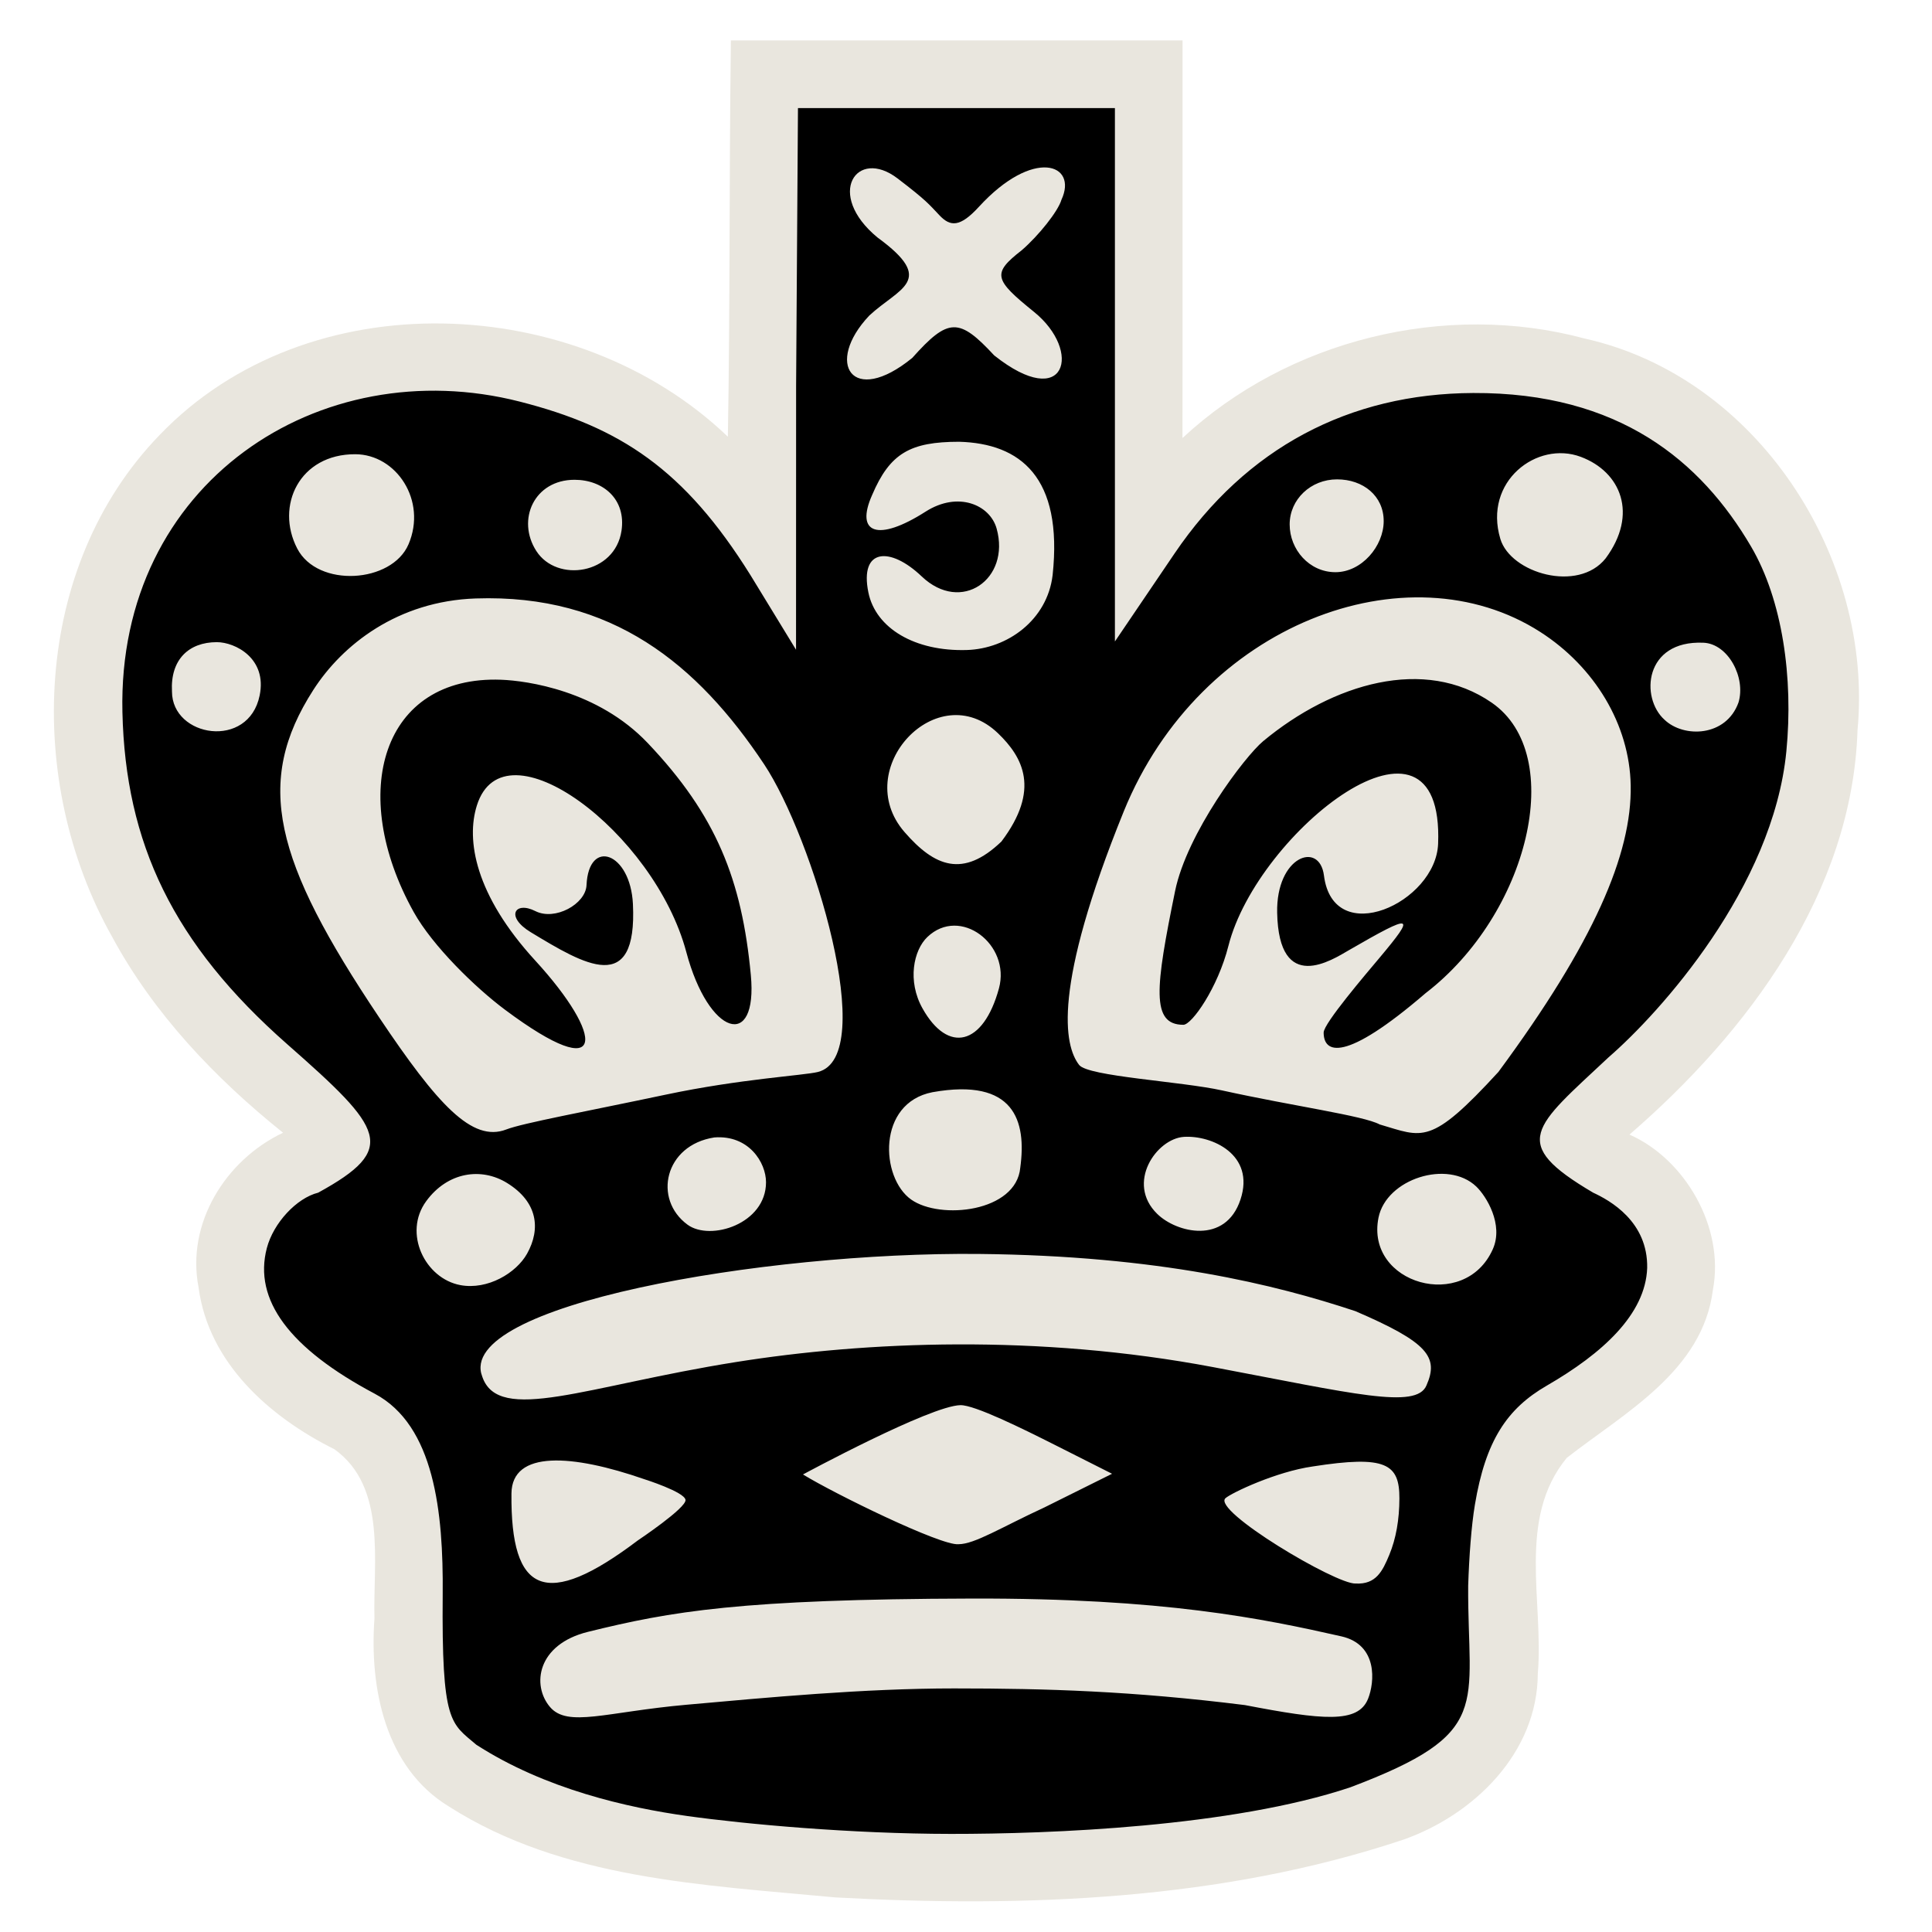
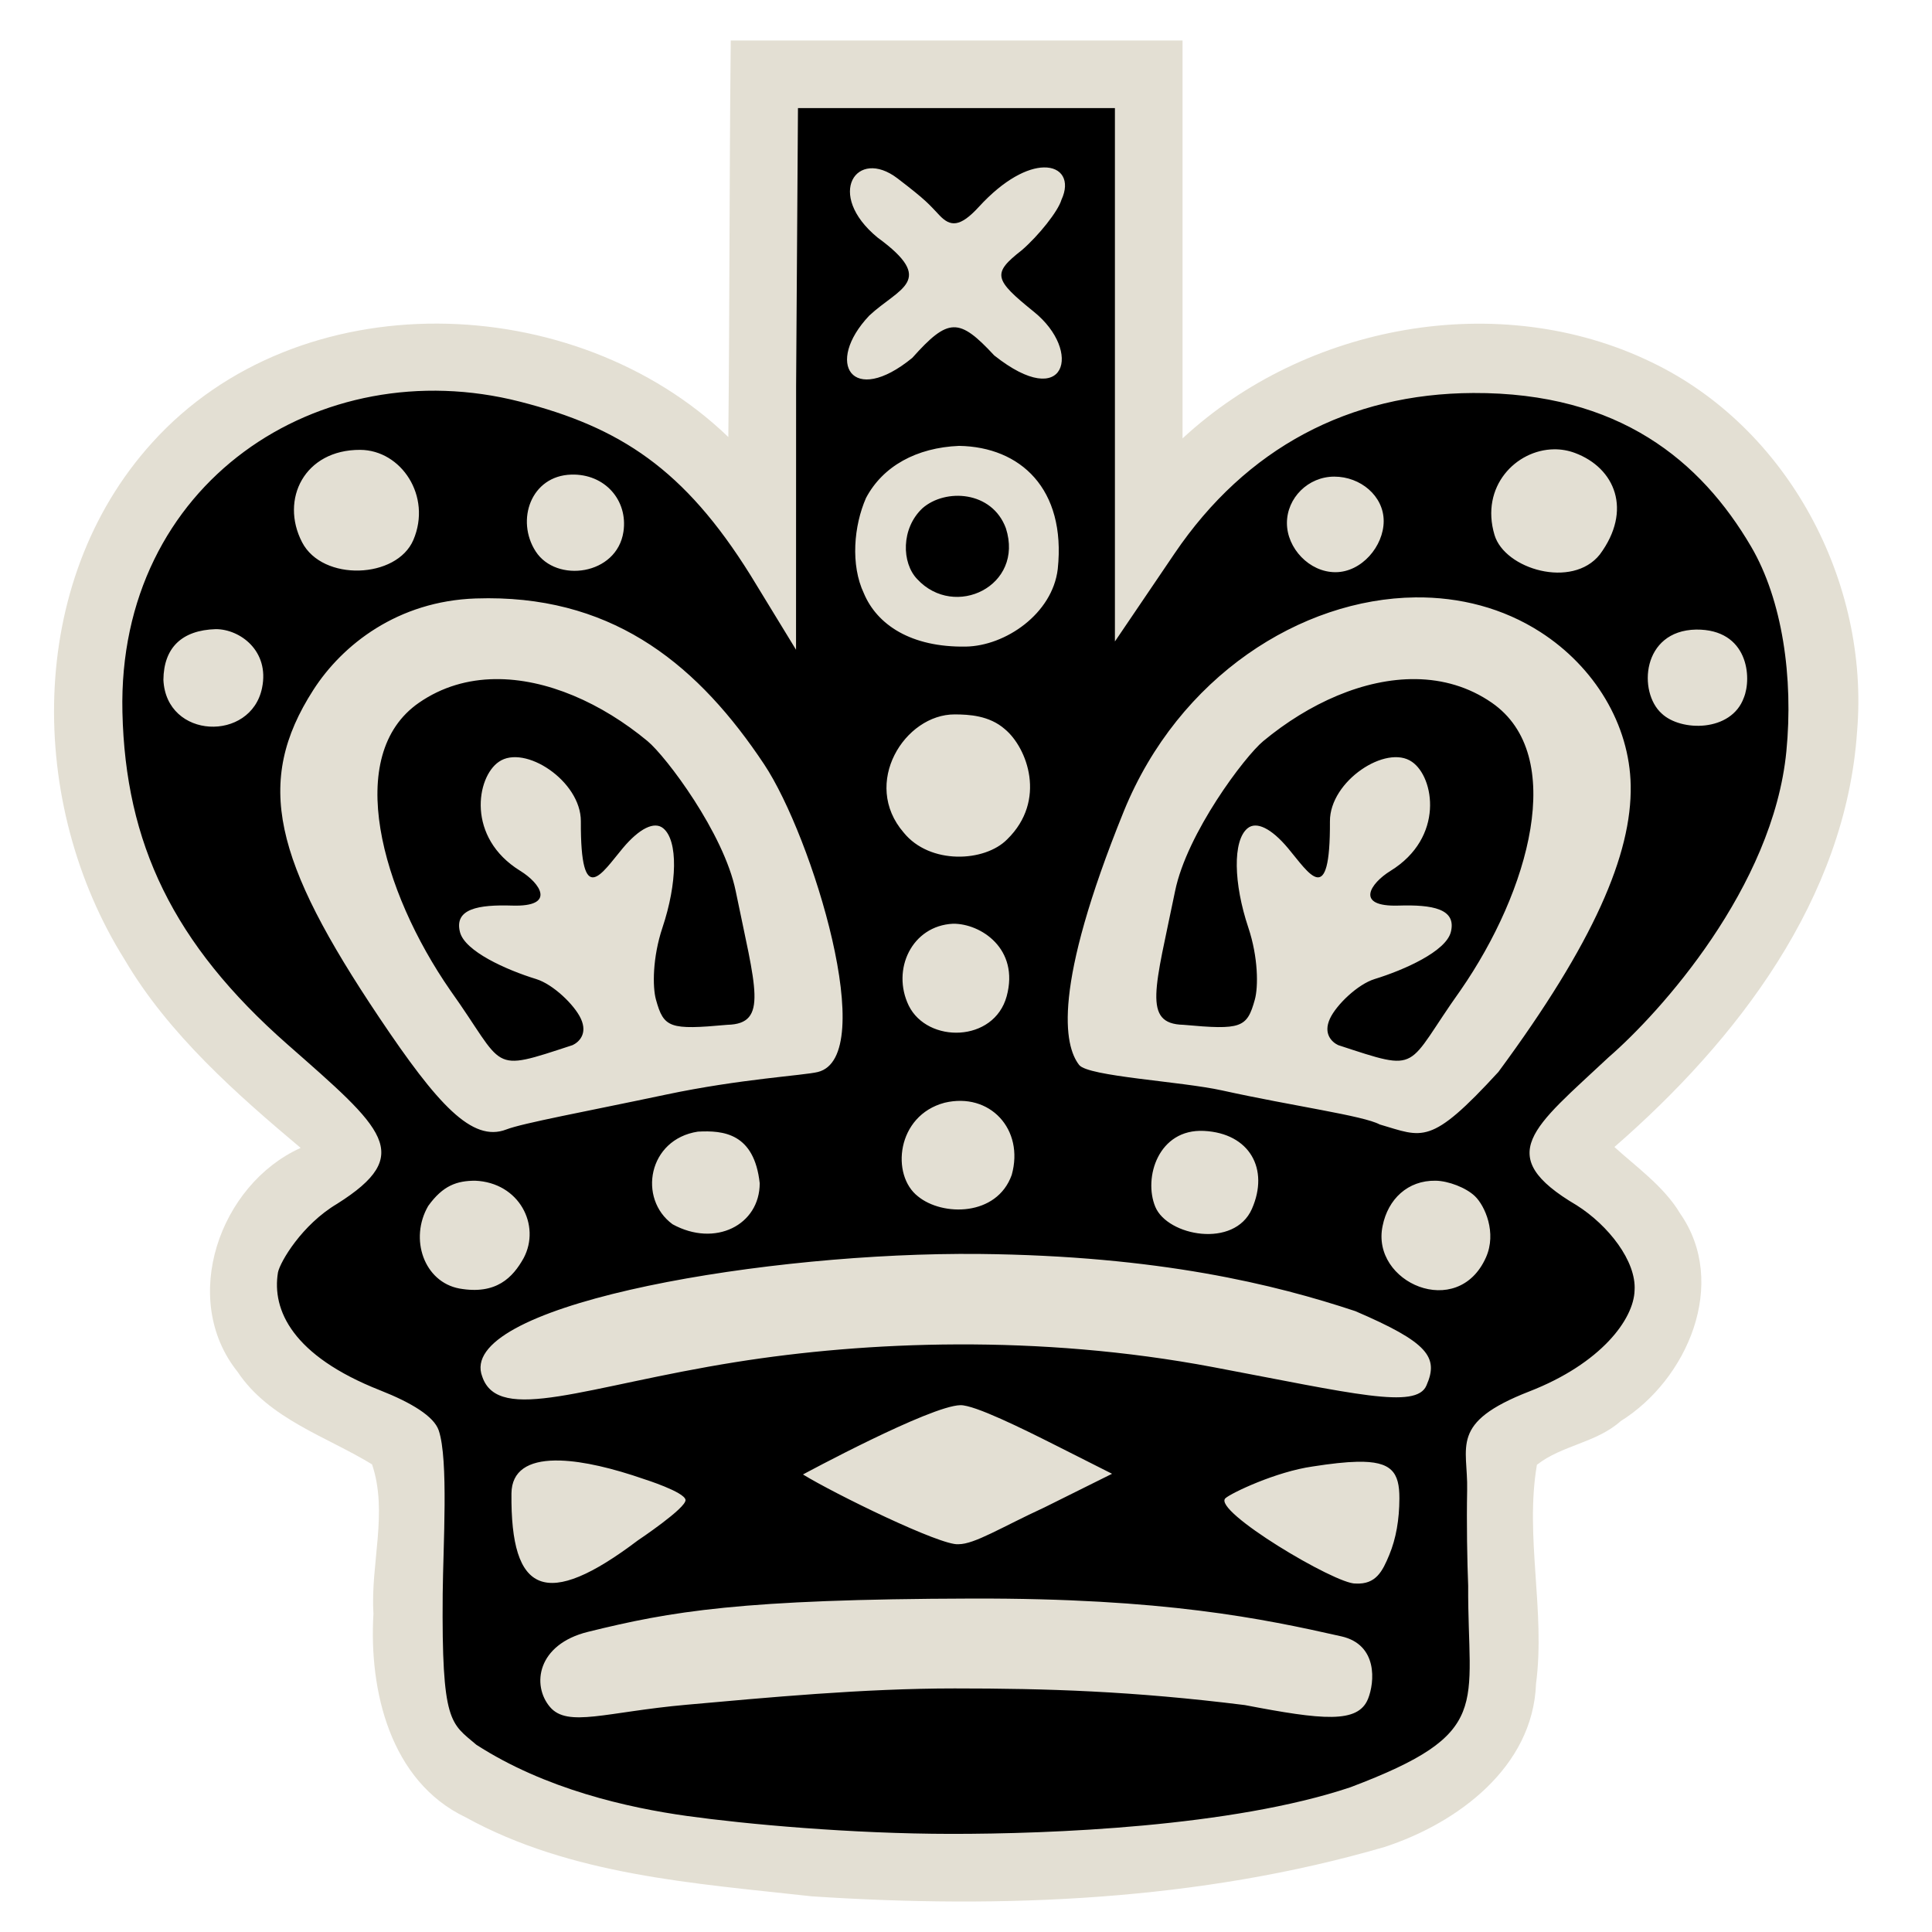
<svg xmlns="http://www.w3.org/2000/svg" version="1.0" width="300pt" height="300pt" viewBox="0 0 300 300" preserveAspectRatio="xMidYMid meet" id="svg2">
  <defs id="defs12">
    <filter style="color-interpolation-filters:sRGB;" id="filter18775">
      <feGaussianBlur in="SourceGraphic" stdDeviation="5.997" result="blur1" id="feGaussianBlur18721" />
      <feConvolveMatrix in="blur1" targetX="1" targetY="1" order="3 3" kernelMatrix="0 250 0 250 -1010 250 0 250 0 " result="convolve1" id="feConvolveMatrix18723" />
      <feComposite in="convolve1" in2="convolve1" k1="1" k2="1" k4="0.04" operator="arithmetic" result="composite1" id="feComposite18725" />
      <feColorMatrix in="composite1" values="0 0 0 0 0 0 0 0 0 0 0 0 0 0 0 -0.212 -0.715 -0.072 1 0 " result="color1" id="feColorMatrix18727" />
      <feGaussianBlur stdDeviation="0.61" result="blur2" id="feGaussianBlur18729" />
      <feColorMatrix values="1 0 0 0 0 0 1 0 0 0 0 0 1 0 0 0 0 0 2.7 -1 " result="color2" id="feColorMatrix18731" />
      <feFlood flood-color="rgb(255,255,255)" result="flood1" id="feFlood18733" />
      <feBlend in2="color2" mode="multiply" result="blend1" id="feBlend18735" />
      <feComponentTransfer in="blend1" result="component1" id="feComponentTransfer18743">
        <feFuncR type="discrete" tableValues="0 1 1 1" id="feFuncR18737" />
        <feFuncG type="discrete" tableValues="0 1 1 1" id="feFuncG18739" />
        <feFuncB type="discrete" tableValues="0 1 1 1" id="feFuncB18741" />
      </feComponentTransfer>
      <feGaussianBlur stdDeviation="0.61" result="blur3" id="feGaussianBlur18745" />
      <feColorMatrix in="blur3" values="0 0 0 0 0 0 0 0 0 0 0 0 0 0 0 -0.212 -0.715 -0.072 1 0 " result="color3" id="feColorMatrix18747" />
      <feColorMatrix values="1 0 0 0 0 0 1 0 0 0 0 0 1 0 0 0 0 0 1.9 -0.5 " result="color4" id="feColorMatrix18749" />
      <feFlood flood-color="rgb(0,0,0)" result="flood2" id="feFlood18751" />
      <feComposite in="flood2" in2="color4" operator="in" result="composite2" id="feComposite18753" />
      <feComposite in="composite2" in2="composite2" operator="arithmetic" k2="1" result="composite3" id="feComposite18755" />
      <feOffset dx="0" dy="0" result="offset1" id="feOffset18757" />
      <feFlood in="color4" flood-color="rgb(66,66,66)" result="flood3" id="feFlood18759" />
      <feComposite in="flood3" in2="color4" operator="out" result="composite4" id="feComposite18761" />
      <feComposite in="composite4" in2="composite4" operator="arithmetic" k2="1" result="composite5" id="feComposite18763" />
      <feMerge result="merge1" id="feMerge18769">
        <feMergeNode in="composite5" id="feMergeNode18765" />
        <feMergeNode in="offset1" id="feMergeNode18767" />
      </feMerge>
      <feColorMatrix values="1 0 0 0 0 0 1 0 0 0 0 0 1 0 0 0 0 0 1.3 0 " result="color5" flood-opacity="0.56" id="feColorMatrix18771" />
      <feComposite in="color5" in2="SourceGraphic" operator="in" result="composite8" id="feComposite18773" />
    </filter>
  </defs>
-   <path style="display:inline;fill:#e9e6de;fill-opacity:1;stroke-width:2.986" d="M 113.477,7.771 C 113.218,27.785 113.373,47.802 113.023,67.814 89.577,45.333 47.835,43.499 24.787,67.545 4.977,87.986 3.821,121.318 17.397,145.443 c 6.457,11.967 16.007,21.99 26.554,30.447 -8.932,4.236 -15.064,14.079 -13.113,24.035 1.541,11.726 11.046,20.117 21.092,25.115 8.175,5.864 5.974,17.563 6.216,26.271 -0.786,10.75 1.643,23.174 11.563,29.205 17.726,11.323 39.645,12.178 59.992,14.113 29.545,1.61 59.926,0.469 88.197,-8.962 10.983,-3.86 20.848,-13.512 20.891,-25.777 0.951,-11.176 -3.277,-24.051 4.498,-33.514 9.006,-7.029 21.106,-13.479 22.693,-26.096 1.853,-9.79 -4.424,-20.356 -12.959,-24.1 18.382,-15.896 34.611,-37.6 35.416,-62.818 2.516,-26.774 -15.584,-54.825 -42.361,-60.792 -21.631,-5.827 -46.055,0.183 -62.463,15.449 0.035,-20.579 -0.005,-41.159 0.014,-61.738 h -70.139 l -0.008,1 z" id="path848" />
-   <path style="display:inline;fill:#000000;stroke-width:2.986" d="m 106.68,281.984 c -9.166,-1.278 -22.012,-4.153 -32.717,-11.06 -3.98,-3.402 -5.398,-3.25 -5.221,-23.427 0.111,-12.648 -1.281,-26.159 -10.565,-31.088 -13.218,-7.018 -18.851,-14.569 -16.744,-22.605 1.02,-3.891 4.608,-7.764 7.975,-8.607 12.471,-6.845 10.201,-9.855 -4.766,-23.016 C 26.847,146.531 19.477,130.925 19.009,110.58 18.191,74.972 49.642,54.421 80.734,62.368 96.305,66.347 106.264,72.843 116.535,89.311 l 7.073,11.581 0.011,-41.006 0.289,-43.102 h 24.885 24.33 v 41.412 41.412 l 9.255,-13.654 c 11.139,-16.433 27.146,-24.843 46.376,-24.928 22.687,-0.1 35.379,10.584 43.163,23.863 4.844,8.262 6.587,20.333 5.466,31.793 -2.063,21.106 -19.602,40.561 -27.596,47.488 -11.668,10.94 -15.596,13.261 -2.401,21.027 2.586,1.201 8.526,4.473 8.387,11.702 -0.262,7.199 -6.967,13.277 -15.576,18.254 -6.192,3.58 -9.511,8.545 -11.176,18.499 -0.55,3.291 -0.895,8.021 -1.044,12.592 -0.108,18.809 4.036,22.854 -18.309,31.292 -18.367,6.143 -46.569,7.245 -62.018,7.231 -15.448,-0.014 -31.805,-1.503 -40.971,-2.781 z m 41.578,-19.806 c 14.244,0.002 27.552,0.402 45.048,2.586 12.059,2.315 17.569,2.899 19.126,-0.978 1.026,-2.555 1.56,-8.404 -4.149,-9.695 -12.242,-2.768 -27.586,-5.943 -57.31,-5.869 -35.986,0.089 -46.801,1.989 -59.675,5.17 -7.909,1.955 -8.757,8.301 -5.896,11.667 2.745,3.23 8.709,0.767 21.183,-0.345 12.572,-1.121 27.43,-2.538 41.674,-2.537 z m -49.207,-22.99 c 0,0 7.557,-5.049 7.395,-6.287 -0.162,-1.239 -6.388,-3.209 -6.388,-3.209 -11.204,-3.892 -20.574,-4.543 -20.639,2.221 -0.152,15.626 5.339,18.081 19.632,7.275 z m 116.673,2.262 c 1.056,-2.546 1.563,-5.478 1.574,-8.767 0.019,-5.391 -2.1,-6.744 -13.455,-4.972 -5.724,0.812 -12.641,4.119 -13.55,4.927 -2.145,1.905 17.168,13.42 20.211,13.252 3.153,0.164 4.163,-1.895 5.22,-4.441 z m -53.547,-7.379 10.503,-5.225 -8.739,-4.409 c -5.189,-2.618 -12.601,-6.277 -14.798,-6.244 -4.677,0.071 -24.457,10.761 -24.457,10.761 4.877,2.994 21.47,11.116 24.148,10.83 2.517,-0.004 6.619,-2.61 13.343,-5.713 z m -47.951,-22.564 c 20.268,-3.234 46.942,-4.358 74.141,0.777 21.76,4.108 31.572,6.6 33.134,2.841 1.938,-4.39 0.253,-6.677 -11.042,-11.532 -12.461,-4.137 -30.49,-8.598 -58.403,-8.881 -33.617,-0.341 -81.476,7.987 -77.17,19.052 2.517,7.423 16.132,1.445 39.339,-2.257 z M 81.84,194.676 c 2.157,-3.859 1.66,-8.047 -3.111,-10.987 -3.982,-2.454 -9.202,-1.731 -12.54,2.819 -3.644,4.967 -0.185,12.029 5.306,13.046 4.229,0.783 8.673,-1.885 10.345,-4.878 z m 149.966,-0.709 c 1.704,-3.83 -1.014,-8.23 -2.569,-9.719 -4.429,-4.241 -13.97,-1.207 -15.184,4.829 -2.07,10.294 13.378,14.725 17.753,4.89 z M 118.947,183.579 c 0,-3.058 -2.669,-7.367 -8.018,-6.958 -7.742,1.183 -9.575,9.596 -4.159,13.555 3.527,2.579 12.177,-0.113 12.177,-6.597 z m 60.751,4.918 c 2.989,2.932 10.591,4.798 12.921,-2.228 2.33,-7.026 -4.508,-10.006 -8.777,-9.737 -4.269,0.269 -9.059,7.174 -4.144,11.966 z m -21.27,-7.19 c 0.988,-7.237 -0.895,-13.983 -13.638,-11.709 -8.628,1.678 -8.092,13.281 -3.307,16.667 4.524,3.201 16.333,1.938 16.945,-4.958 z m -55.015,-11.338 c 11.584,-2.448 21.364,-2.963 23.582,-3.511 9.577,-2.366 -0.848,-36.52 -8.348,-47.79 C 108.317,103.144 95.034,92.206 73.868,92.928 61.773,93.34 53.173,100.095 48.654,107.131 c -9.222,14.356 -6.131,26.464 10.231,50.868 9.052,13.502 14.425,19.434 19.734,17.383 2.574,-0.994 12.212,-2.754 24.793,-5.413 z M 78.412,156.787 c -4.581,-3.42 -11.223,-9.872 -14.176,-15.175 -10.313,-18.522 -4.886,-36.746 13.574,-36.062 4.006,0.149 15.004,1.668 22.748,9.808 10.681,11.226 14.641,21.278 16.03,36.04 1.106,11.753 -6.55,9.475 -10.017,-3.555 -4.955,-18.617 -28.305,-36.111 -32.517,-22.789 -1.701,5.38 -0.305,13.888 9.071,24.114 10.67,11.637 11.422,19.664 -4.713,7.619 z m 4.01,-12.028 c -4.012,-2.426 -2.464,-4.893 0.714,-3.282 3.04,1.541 7.805,-1.089 7.938,-4.024 0.334,-7.383 6.818,-5.104 7.206,2.922 0.697,14.408 -7.555,9.404 -15.858,4.383 z m 150.246,21.694 c 14.807,-20.052 20.741,-33.815 20.547,-44.489 -0.172,-9.475 -5.616,-18.419 -14.03,-23.826 -20.596,-13.235 -52.808,-1.334 -64.68,27.834 -11.129,27.448 -9.27,36.377 -6.94,39.39 1.389,1.796 15.779,2.54 22.223,3.963 11.04,2.438 21.929,3.913 24.447,5.278 6.72,1.961 7.811,3.435 18.433,-8.15 z m -27.131,-6.125 c 0,-1.41 6.628,-9.161 8.695,-11.625 5.663,-6.753 5.268,-6.967 -4.751,-1.172 -2.659,1.538 -10.902,6.94 -11.164,-5.8 -0.181,-8.777 6.576,-11.203 7.266,-5.78 1.462,11.487 17.362,4.247 17.726,-4.92 0.983,-24.821 -28.068,-1.939 -32.562,15.849 -1.644,6.508 -5.68,12.249 -6.994,12.249 -5.049,0 -4.357,-5.737 -1.285,-20.771 1.836,-8.984 10.812,-20.896 13.689,-23.281 10.852,-8.997 25.061,-13.171 35.487,-5.96 11.755,8.131 5.681,32.84 -10.27,45.095 -12.647,10.882 -15.839,9.354 -15.839,6.115 z m -50.424,-6.838 c 1.866,-6.833 -6.027,-12.86 -11.118,-7.985 -2.138,2.047 -3.135,6.807 -0.753,11.07 3.968,7.1 9.449,5.782 11.871,-3.086 z m 0.387,-22.818 c 6.097,-8.071 3.336,-13.092 -0.533,-16.811 -9.366,-9.002 -23.001,5.546 -14.525,15.326 4.695,5.417 9.112,7.179 15.058,1.485 z M 40.318,107.992 c 1.189,-5.764 -3.809,-8.278 -6.65,-8.278 -4.363,0 -7.233,2.719 -6.964,7.66 0,7.121 11.894,9.052 13.614,0.618 z m 229.631,1.102 c 1.182,-3.869 -1.604,-9.144 -5.45,-9.293 -9.192,-0.397 -9.82,8.569 -6.031,11.963 2.967,2.841 9.545,2.685 11.48,-2.67 z M 163.449,89.319 c 1.636,-15.264 -5.031,-20.46 -14.517,-20.722 -7.579,0.006 -10.739,1.767 -13.507,8.263 -2.681,6.014 0.905,7.31 8.296,2.589 5.048,-3.224 10.007,-1.066 11.037,2.634 2.181,7.839 -5.493,13.275 -11.637,7.423 -4.905,-4.671 -9.677,-4.386 -8.281,2.48 1.139,5.6 7.26,9.194 15.288,8.948 6.317,-0.194 12.491,-4.67 13.32,-11.616 z M 96.507,82.41 c 0.726,-4.873 -2.836,-7.909 -7.294,-7.909 -6.272,0 -9.049,6.23 -5.928,11.066 3.2,4.959 12.213,3.618 13.222,-3.157 z m -33.073,2.111 c 2.904,-6.797 -1.89,-13.961 -8.257,-13.989 -8.651,-0.037 -12.476,7.989 -9.021,14.65 3.185,6.141 14.695,5.385 17.277,-0.661 z M 214.858,80.909 c 0,-3.896 -3.174,-6.474 -7.243,-6.474 -4.069,0 -7.357,3.101 -7.357,6.998 0,3.896 3.04,7.416 7.109,7.416 4.069,0 7.492,-4.044 7.492,-7.94 z m 34.462,5.797 c 5.089,-6.861 2.393,-13.438 -3.865,-15.771 -6.794,-2.541 -15.152,3.816 -12.483,12.743 1.59,5.318 12.069,8.409 16.348,3.028 z M 154.384,55.192 c 11.167,8.852 13.74,-0.654 6.164,-6.773 -6.243,-5.043 -6.525,-5.949 -1.878,-9.575 2.617,-2.264 5.633,-6.046 6.146,-7.812 2.616,-5.62 -4.373,-8.138 -12.824,1.093 -2.944,3.215 -4.436,3.068 -6.095,1.326 -1.654,-1.736 -1.943,-2.247 -6.529,-5.749 -6.358,-4.855 -11.274,2.452 -3.103,9.181 9.261,6.753 3.324,7.823 -1.281,12.117 -6.989,7.385 -2.68,14.212 6.67,6.577 5.612,-6.278 7.26,-6.28 12.73,-0.384 z" id="path872" />
+   <path style="display:inline;opacity:1;fill:#e3dfd3;fill-opacity:1;stroke-width:2.986" d="M 113.457,7.777 C 113.248,27.805 113.303,47.834 113.094,67.861 89.284,44.92 46.346,43.538 23.611,68.754 3.946,90.461 4.222,124.896 19.35,149 c 6.795,11.591 17.574,21.041 27.334,29.248 -12.575,5.663 -18.851,23.452 -9.791,34.77 4.878,7.333 13.891,10.078 20.879,14.371 2.52,7.463 -0.266,15.493 0.217,23.188 -0.72,11.909 2.59,26.004 14.299,31.604 16.369,9.021 35.593,10.263 53.778,12.281 29.737,1.955 60.199,0.704 88.937,-7.665 11.322,-3.699 23.036,-12.395 23.508,-25.321 1.489,-11.295 -1.764,-22.909 0.141,-34.023 3.836,-3.032 9.245,-3.41 13.012,-6.785 10.36,-6.458 16.793,-21.419 9.209,-32.262 -2.468,-4.168 -6.991,-7.37 -10.186,-10.301 19.02,-16.55 35.92,-38.507 37.68,-64.527 1.958,-23.227 -10.72,-47.193 -31.953,-57.35 -23.65,-11.438 -53.718,-5.853 -72.789,11.85 0,-20.597 0,-41.194 0,-61.791 -23.386,0 -46.772,10e-8 -70.158,0 l -0.005,1 z" id="path872" />
+   <path id="path875" transform="scale(0.75)" d="m 165.211,22.379 -0.385,57.469 -0.016,54.676 -9.43,-15.441 C 141.686,97.124 128.406,88.463 107.645,83.156 66.189,72.561 24.254,99.963 25.346,147.439 c 0.624,27.127 10.451,47.934 34.178,68.799 19.956,17.549 26.496,22.768 10.269,32.999 -7.3,4.337 -11.783,12.01 -12.239,14.185 -1.302,7.804 3.011,17.282 21.121,24.418 6.551,2.581 11.168,5.41 12.154,8.297 2.059,6.029 0.915,23.94 0.827,33.857 -0.236,26.902 1.654,26.701 6.961,31.236 14.273,9.21 31.401,13.044 43.623,14.748 12.222,1.704 34.031,3.688 54.629,3.707 20.598,0.019 58.2,-1.45 82.689,-9.641 29.793,-11.25 24.268,-16.642 24.412,-41.721 -0.202,-4.889 -0.345,-13.004 -0.214,-19.801 0.211,-9.055 -3.793,-13.95 12.892,-20.449 14.82,-5.773 21.624,-14.94 21.773,-20.924 0.385,-6.025 -5.415,-13.455 -11.987,-17.611 -17.593,-10.354 -8.943,-16.061 6.615,-30.647 10.66,-9.236 34.046,-35.175 36.797,-63.316 1.494,-15.28 -0.831,-31.374 -7.289,-42.391 C 352.179,95.478 335.258,81.234 305.008,81.367 279.367,81.48 258.024,92.693 243.172,114.604 l -12.34,18.205 V 77.594 22.379 h -32.439 z m 50.889,12.285 c 3.748,-0.082 5.509,2.732 3.656,6.713 -0.684,2.356 -4.706,7.397 -8.195,10.416 -6.195,4.835 -5.82,6.042 2.504,12.766 10.101,8.159 6.671,20.834 -8.219,9.031 -7.294,-7.86 -9.492,-7.859 -16.975,0.512 -12.467,10.181 -18.211,1.08 -8.893,-8.768 6.141,-5.726 14.057,-7.152 1.709,-16.156 -10.895,-8.971 -4.341,-18.716 4.137,-12.242 6.114,4.669 6.5,5.351 8.705,7.666 2.212,2.323 4.202,2.519 8.127,-1.768 5.282,-5.769 10.136,-8.097 13.443,-8.17 z m -17.523,57.651 c 12.648,0.207 22.175,8.839 20.42,25.499 -1.105,9.262 -10.834,15.924 -19.038,16.056 -11.352,0.183 -18.369,-4.535 -21.095,-11.009 -2.814,-5.926 -2.076,-14.027 0.424,-19.742 3.479,-6.602 10.46,-10.441 19.288,-10.805 z m -8.671,27.595 c 7.765,8.37 22.186,1.408 18.355,-10.535 -2.863,-7.774 -12.53,-8.309 -17.272,-4.153 -4.463,4.181 -4.329,11.325 -1.083,14.688 z M 321.735,93.025 c 1.453,-0.018 2.919,0.223 4.334,0.752 8.344,3.111 11.939,11.879 5.154,21.027 -5.705,7.174 -19.677,3.053 -21.797,-4.037 -3.003,-10.043 4.461,-17.646 12.309,-17.742 z M 74.574,93.139 c 8.488,0.037 14.88,9.589 11.008,18.652 -3.444,8.062 -18.79,8.667 -23.037,0.479 -4.607,-8.882 0.494,-19.182 12.029,-19.132 z m 201.678,5.541 c 5.425,0 10.226,4.004 10.226,9.199 0,5.195 -4.565,10.588 -9.99,10.588 -5.425,0 -10.044,-4.978 -10.044,-10.173 0,-5.195 4.384,-9.614 9.809,-9.614 z M 118.278,98.261 c 6.948,-0.201 11.767,5.324 10.8,11.821 -1.346,9.034 -13.905,10.691 -18.172,4.079 -4.161,-6.448 -0.986,-15.658 7.373,-15.9 z m 174.738,25.423 c 9.226,-0.106 18.175,2.205 25.898,7.168 11.218,7.209 18.476,19.134 18.705,31.768 0.258,14.232 -7.654,32.582 -27.396,59.318 -14.162,15.447 -15.616,13.482 -24.576,10.867 -3.357,-1.82 -17.876,-3.787 -32.596,-7.037 -8.592,-1.897 -27.778,-2.888 -29.631,-5.283 -3.107,-4.017 -5.585,-15.924 9.254,-52.521 11.378,-27.953 36.765,-44.01 60.342,-44.279 z m -191.91,0.176 c 26.709,3.2e-4 43.747,14.313 57.09,34.365 9.999,15.027 23.9,60.566 11.131,63.721 -2.957,0.73 -15.998,1.416 -31.443,4.68 -16.775,3.545 -29.625,5.894 -33.057,7.219 -7.079,2.734 -14.243,-5.176 -26.312,-23.178 -21.816,-32.539 -25.938,-48.682 -13.643,-67.824 6.026,-9.381 17.492,-18.388 33.619,-18.938 0.882,-0.03 1.754,-0.045 2.615,-0.045 z m -56.428,6.396 c 4.996,2e-5 11.162,4.487 9.577,12.173 -2.294,11.245 -19.856,10.659 -20.424,-1.676 0.067,-6.659 3.823,-10.284 10.847,-10.497 z m 316.36,14.2 c -2.58,7.14 -13.059,7.048 -17.015,3.259 -4.895,-4.384 -4.151,-17.145 7.127,-17.37 10.846,-0.099 11.587,10.003 9.889,14.111 z m -258.554,-3.853 c -5.584,0.073 -10.958,1.583 -15.736,4.889 -15.674,10.841 -7.776,38.968 6.465,59.525 11.642,16.316 7.865,17.089 25.334,11.365 1.265,-0.589 3.176,-2.317 1.711,-5.484 -1.314,-2.841 -5.735,-7.115 -9.254,-8.197 -6.174,-1.899 -14.751,-5.732 -15.771,-9.721 -1.242,-4.854 3.851,-5.705 10.807,-5.488 9.183,0.286 5.836,-4.629 1.682,-7.186 -11.205,-6.901 -9.085,-19.419 -4.441,-22.582 5.288,-3.709 17.018,3.958 16.979,12.324 -0.087,18.304 4.335,10.737 8.689,5.549 3.466,-4.129 6.538,-5.594 8.352,-4.121 3.132,2.545 2.912,11.439 -0.145,20.572 -2.069,6.182 -2.069,12.287 -1.352,14.891 1.629,5.908 2.809,6.326 14.801,5.236 8.539,-0.201 5.809,-7.65 1.713,-27.695 -2.448,-11.979 -14.416,-27.861 -18.252,-31.041 -9.496,-7.873 -20.92,-12.975 -31.58,-12.836 z m 190.639,0 c -10.66,-0.14 -22.085,4.963 -31.58,12.836 -3.836,3.18 -15.804,19.062 -18.252,31.041 -4.096,20.045 -6.826,27.495 1.713,27.695 11.991,1.089 13.172,0.672 14.801,-5.236 0.718,-2.604 0.717,-8.709 -1.352,-14.891 -3.057,-9.133 -3.277,-18.027 -0.145,-20.572 1.813,-1.473 4.886,-0.008 8.352,4.121 4.355,5.188 8.776,12.755 8.689,-5.549 -0.04,-8.366 11.691,-16.033 16.979,-12.324 4.644,3.163 6.763,15.681 -4.441,22.582 -4.154,2.557 -7.502,7.472 1.682,7.186 6.956,-0.217 12.049,0.634 10.807,5.488 -1.021,3.988 -9.598,7.822 -15.771,9.721 -3.518,1.082 -7.94,5.356 -9.254,8.197 -1.465,3.168 0.446,4.896 1.711,5.484 17.469,5.724 13.692,4.951 25.334,-11.365 14.241,-20.557 22.138,-48.684 6.465,-59.525 -4.779,-3.305 -10.152,-4.816 -15.736,-4.889 z m -95.428,7.307 c 2.908,0.016 7.1,0.212 10.334,3.038 4.657,3.854 8.74,14.765 0.51,22.816 -4.663,4.753 -16.017,5.284 -21.425,-1.371 -8.829,-10.187 0.194,-24.539 10.581,-24.483 z m -0.372,43.338 c 5.707,-0.055 13.769,5.169 11.1,15.014 -2.626,9.615 -16.393,9.799 -20.278,1.939 -3.617,-7.473 0.659,-16.548 9.178,-16.953 z m 12.141,52.015 c -3.088,8.627 -14.352,8.571 -19.391,4.445 -5.67,-4.371 -4.484,-16.753 5.487,-19.397 9.368,-2.243 16.557,5.511 13.904,14.952 z m 49.73,7.025 c -3.633,8.243 -17.48,5.614 -19.997,-0.421 -2.517,-6.035 0.638,-16.213 10.091,-15.724 9.453,0.489 13.539,7.901 9.906,16.145 z m -101.903,-5.312 c 0,8.645 -9.224,13.338 -18.043,8.494 -7.22,-5.279 -5.077,-17.602 5.246,-19.179 5.257,-0.278 11.653,0.297 12.798,10.685 z m 139.952,-0.523 c 2.63,0.046 6.277,1.433 8.122,3.201 2.073,1.986 4.561,7.569 2.29,12.675 -5.833,13.113 -23.876,5.218 -21.4,-6.52 1.113,-5.533 5.202,-9.458 10.988,-9.356 z m -198.876,0 c 9.156,0.378 13.647,9.243 10.05,16.021 -2.23,3.99 -5.645,7.648 -13.291,6.303 -7.321,-1.355 -10.428,-10.269 -6.472,-17.093 3.083,-4.293 5.986,-5.214 9.713,-5.231 z m 100.12,15.156 c 1.435,-0.008 2.853,-0.006 4.254,0.008 37.217,0.378 61.256,6.326 77.871,11.842 15.061,6.473 17.307,9.523 14.723,15.377 -2.082,5.012 -15.165,1.689 -44.178,-3.789 -36.265,-6.847 -71.832,-5.347 -98.855,-1.035 -30.943,4.937 -49.097,12.907 -52.453,3.01 -5.563,-14.293 54.151,-25.161 98.639,-25.412 z m 0.369,31.318 c 2.93,-0.045 12.812,4.834 19.73,8.324 l 11.652,5.879 -14.004,6.965 c -8.965,4.137 -14.434,7.614 -17.791,7.619 -3.571,0.382 -25.695,-10.45 -32.197,-14.441 0,0 26.374,-14.251 32.609,-14.346 z m -83.938,11.453 c 0.366,-0.005 0.74,-3.5e-4 1.123,0.012 4.765,0.15 10.834,1.593 17.369,3.863 0,0 8.302,2.628 8.518,4.279 0.216,1.652 -9.859,8.383 -9.859,8.383 -19.058,14.409 -26.38,11.136 -26.178,-9.699 0.046,-4.757 3.542,-6.765 9.027,-6.838 z m 166.066,0.264 c 7.181,-0.153 8.765,2.209 8.746,7.6 -0.016,4.386 -0.691,8.295 -2.1,11.689 -1.409,3.394 -2.755,6.141 -6.959,5.922 -4.057,0.223 -29.809,-15.13 -26.949,-17.67 1.212,-1.077 10.436,-5.486 18.068,-6.568 3.785,-0.591 6.8,-0.922 9.193,-0.973 z m -79.688,28.318 c 39.632,-0.099 60.092,4.136 76.414,7.826 7.612,1.721 6.899,9.521 5.531,12.928 -2.076,5.17 -9.421,4.389 -25.5,1.303 -23.329,-2.912 -41.072,-3.445 -60.064,-3.447 -18.992,-0.002 -38.801,1.886 -55.564,3.381 -16.632,1.483 -24.584,4.768 -28.244,0.461 -3.814,-4.489 -2.683,-12.951 7.861,-15.557 17.167,-4.243 31.586,-6.775 79.566,-6.895 z" style="display:inline;opacity:1;fill:#000000;fill-opacity:1;stroke-width:3.981" />
</svg>
